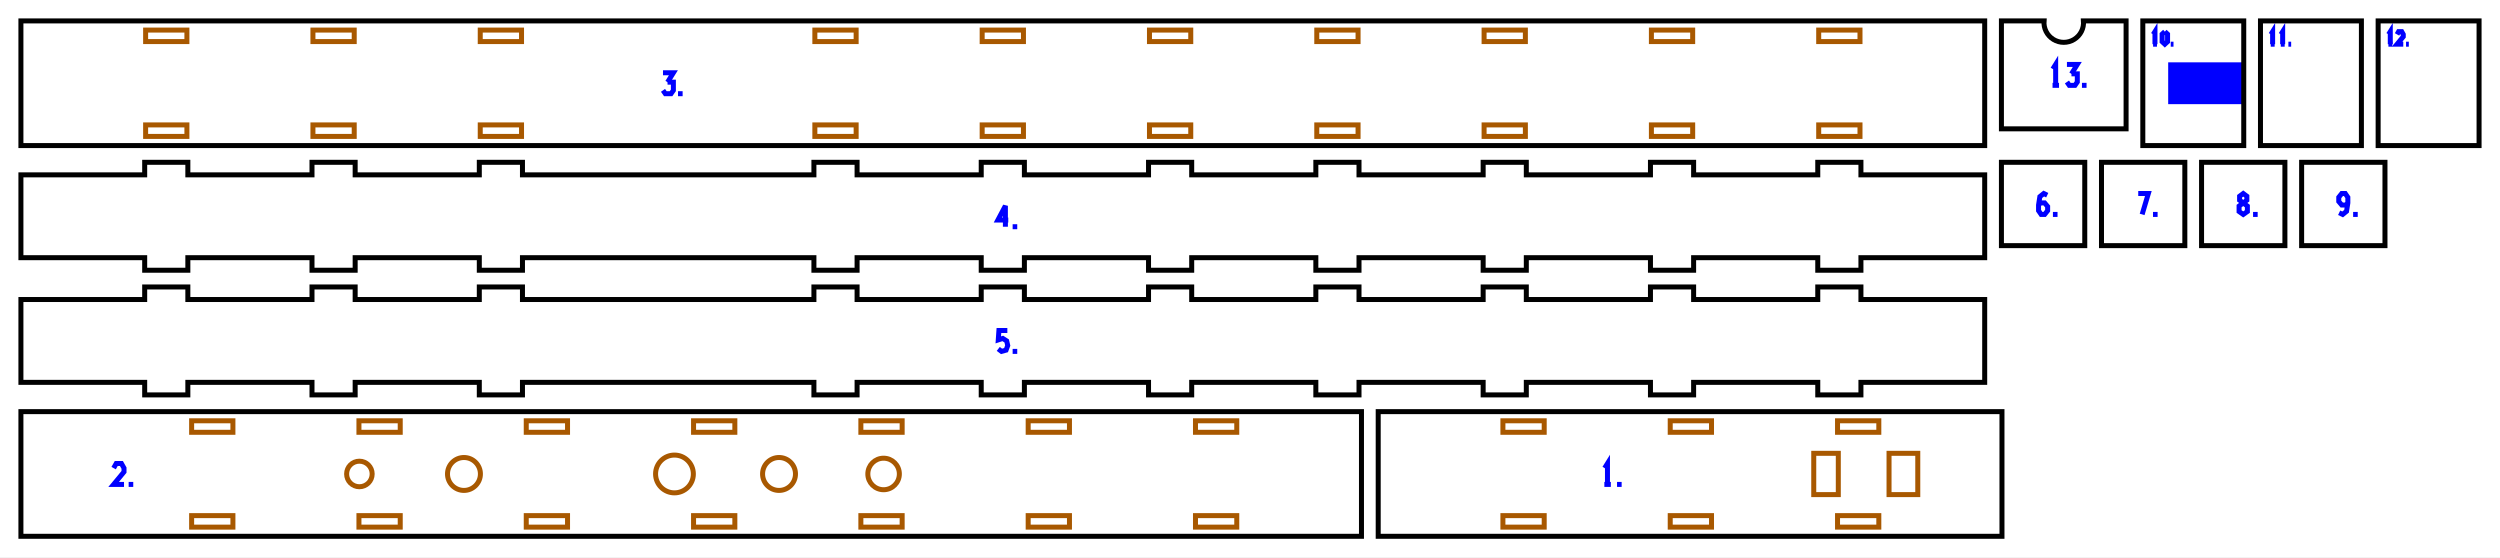
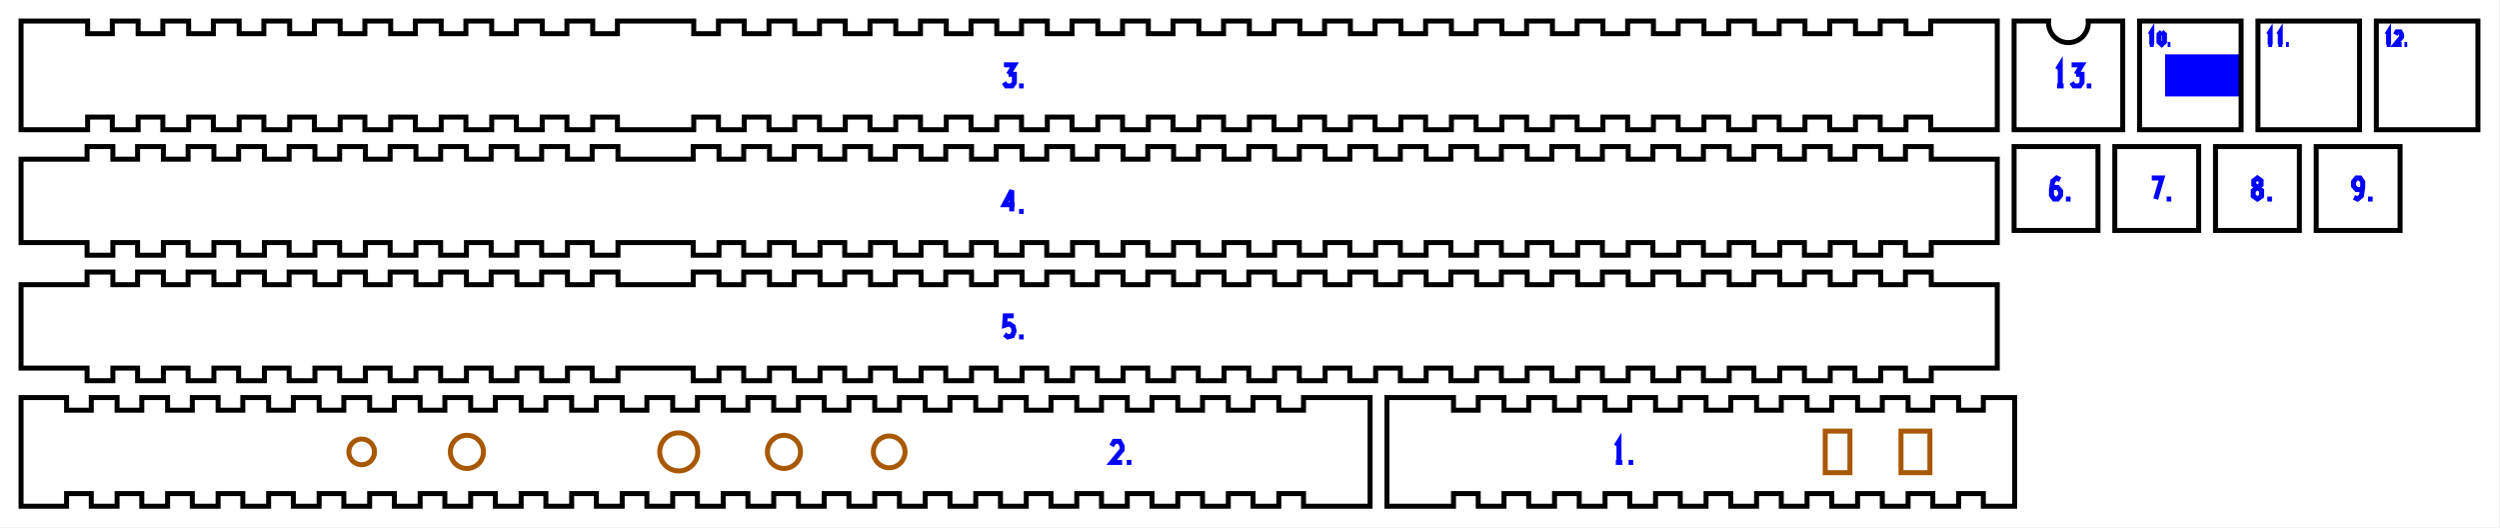
- <svg xmlns="http://www.w3.org/2000/svg" width="597.70mm" height="133.22mm" viewBox="0 0 597.70 133.22">
-   <rect x="0.0" y="0.0" width="597.7" height="133.22" fill="#ffffff" />
-   <g fill="none" stroke="#0000ff" stroke-width="1.195">
-     <path d="M 158.511,17.402 L 160.991,17.402 L 159.596,19.652" />
-     <path d="M 159.596,19.652 L 160.991,19.652 L 160.991,21.602 L 160.433,22.402 L 159.069,22.402 L 158.511,21.602" />
-     <path d="M 162.101,22.402 L 163.201,22.402" />
-     <path d="M 490.783,16.502 L 491.465,15.402 L 491.465,20.402" />
-     <path d="M 490.721,20.402 L 492.271,20.402" />
-     <path d="M 494.163,15.402 L 496.643,15.402 L 495.248,17.652" />
-     <path d="M 495.248,17.652 L 496.643,17.652 L 496.643,19.602 L 496.085,20.402 L 494.721,20.402 L 494.163,19.602" />
-     <path d="M 497.753,20.402 L 498.853,20.402" />
-     <path d="M 514.798,8.225 L 515.208,7.565 L 515.208,10.565" />
-     <path d="M 514.761,10.565 L 515.691,10.565" />
-     <path d="M 517.570,7.565 L 518.221,8.165 L 518.221,9.965 L 517.570,10.565 L 516.919,9.965 L 516.919,8.165 L 517.570,7.565" />
-     <path d="M 518.980,10.565 L 519.640,10.565" />
-     <path d="M 542.928,8.225 L 543.338,7.565 L 543.338,10.565" />
-     <path d="M 542.891,10.565 L 543.821,10.565" />
-     <path d="M 545.328,8.225 L 545.738,7.565 L 545.738,10.565" />
-     <path d="M 545.291,10.565 L 546.221,10.565" />
-     <path d="M 547.110,10.565 L 547.770,10.565" />
-     <path d="M 571.058,8.225 L 571.468,7.565 L 571.468,10.565" />
-     <path d="M 571.021,10.565 L 571.951,10.565" />
-     <path d="M 573.086,8.225 L 573.458,7.565 L 574.202,7.565 L 574.574,8.225 L 574.574,8.765 L 573.086,10.565 L 574.574,10.565" />
-     <path d="M 575.240,10.565 L 575.900,10.565" />
-     <path d="M 240.371,54.206 L 240.371,49.206 L 238.573,52.606 L 241.053,52.606" />
-     <path d="M 242.101,54.206 L 243.201,54.206" />
-     <path d="M 489.455,46.666 L 488.618,46.266 L 487.688,47.016 L 487.378,49.016 L 487.378,50.366 L 487.998,51.266 L 488.835,51.266 L 489.548,50.366 L 489.548,49.366 L 488.835,48.516 L 487.843,48.516 L 487.378,49.016" />
-     <path d="M 490.813,51.266 L 491.913,51.266" />
-     <path d="M 511.210,46.266 L 513.628,46.266 L 512.140,51.266" />
-     <path d="M 514.738,51.266 L 515.838,51.266" />
-     <path d="M 536.312,48.516 L 535.444,47.866 L 535.444,46.916 L 536.312,46.266 L 537.180,46.916 L 537.180,47.866 L 536.312,48.516 L 535.320,49.266 L 535.320,50.566 L 536.312,51.266 L 537.304,50.566 L 537.304,49.266 L 536.312,48.516" />
-     <path d="M 538.662,51.266 L 539.762,51.266" />
-     <path d="M 559.244,50.866 L 560.081,51.266 L 561.011,50.516 L 561.321,48.516 L 561.321,47.166 L 560.701,46.266 L 559.864,46.266 L 559.151,47.166 L 559.151,48.166 L 559.864,49.016 L 560.856,49.016 L 561.321,48.516" />
-     <path d="M 562.586,51.266 L 563.686,51.266" />
-     <path d="M 240.836,79.011 L 238.821,79.011 L 238.666,81.261 L 239.751,80.911 L 240.681,81.511 L 240.929,82.611 L 240.526,83.711 L 239.441,84.011 L 238.666,83.411" />
-     <path d="M 242.101,84.011 L 243.201,84.011" />
-     <path d="M 27.168,111.915 L 27.788,110.815 L 29.028,110.815 L 29.648,111.915 L 29.648,112.815 L 27.168,115.815 L 29.648,115.815" />
-     <path d="M 30.758,115.815 L 31.858,115.815" />
-     <path d="M 383.632,111.915 L 384.314,110.815 L 384.314,115.815" />
-     <path d="M 383.570,115.815 L 385.120,115.815" />
-     <path d="M 386.602,115.815 L 387.702,115.815" />
+ <svg xmlns="http://www.w3.org/2000/svg" width="593.70mm" height="125.22mm" viewBox="0 0 593.70 125.22">
+   <rect x="0.0" y="0.0" width="593.7" height="125.22" fill="#ffffff" />
+   <g fill="none" stroke="#0000ff" stroke-width="1.187">
+     <path d="M 238.511,15.402 L 240.991,15.402 L 239.596,17.652" />
+     <path d="M 239.596,17.652 L 240.991,17.652 L 240.991,19.602 L 240.433,20.402 L 239.069,20.402 L 238.511,19.602" />
+     <path d="M 242.101,20.402 L 243.201,20.402" />
+     <path d="M 488.783,16.502 L 489.465,15.402 L 489.465,20.402" />
+     <path d="M 488.721,20.402 L 490.271,20.402" />
+     <path d="M 492.163,15.402 L 494.643,15.402 L 493.248,17.652" />
+     <path d="M 493.248,17.652 L 494.643,17.652 L 494.643,19.602 L 494.085,20.402 L 492.721,20.402 L 492.163,19.602" />
+     <path d="M 495.753,20.402 L 496.853,20.402" />
+     <path d="M 510.798,8.225 L 511.208,7.565 L 511.208,10.565" />
+     <path d="M 510.761,10.565 L 511.691,10.565" />
+     <path d="M 513.570,7.565 L 514.221,8.165 L 514.221,9.965 L 513.570,10.565 L 512.919,9.965 L 512.919,8.165 L 513.570,7.565" />
+     <path d="M 514.980,10.565 L 515.640,10.565" />
+     <path d="M 538.928,8.225 L 539.338,7.565 L 539.338,10.565" />
+     <path d="M 538.891,10.565 L 539.821,10.565" />
+     <path d="M 541.328,8.225 L 541.738,7.565 L 541.738,10.565" />
+     <path d="M 541.291,10.565 L 542.221,10.565" />
+     <path d="M 543.110,10.565 L 543.770,10.565" />
+     <path d="M 567.058,8.225 L 567.468,7.565 L 567.468,10.565" />
+     <path d="M 567.021,10.565 L 567.951,10.565" />
+     <path d="M 569.086,8.225 L 569.458,7.565 L 570.202,7.565 L 570.574,8.225 L 570.574,8.765 L 569.086,10.565 L 570.574,10.565" />
+     <path d="M 571.240,10.565 L 571.900,10.565" />
+     <path d="M 240.371,50.206 L 240.371,45.206 L 238.573,48.606 L 241.053,48.606" />
+     <path d="M 242.101,50.206 L 243.201,50.206" />
+     <path d="M 489.455,42.666 L 488.618,42.266 L 487.688,43.016 L 487.378,45.016 L 487.378,46.366 L 487.998,47.266 L 488.835,47.266 L 489.548,46.366 L 489.548,45.366 L 488.835,44.516 L 487.843,44.516 L 487.378,45.016" />
+     <path d="M 490.813,47.266 L 491.913,47.266" />
+     <path d="M 511.210,42.266 L 513.628,42.266 L 512.140,47.266" />
+     <path d="M 514.738,47.266 L 515.838,47.266" />
+     <path d="M 536.312,44.516 L 535.444,43.866 L 535.444,42.916 L 536.312,42.266 L 537.180,42.916 L 537.180,43.866 L 536.312,44.516 L 535.320,45.266 L 535.320,46.566 L 536.312,47.266 L 537.304,46.566 L 537.304,45.266 L 536.312,44.516" />
+     <path d="M 538.662,47.266 L 539.762,47.266" />
+     <path d="M 559.244,46.866 L 560.081,47.266 L 561.011,46.516 L 561.321,44.516 L 561.321,43.166 L 560.701,42.266 L 559.864,42.266 L 559.151,43.166 L 559.151,44.166 L 559.864,45.016 L 560.856,45.016 L 561.321,44.516" />
+     <path d="M 562.586,47.266 L 563.686,47.266" />
+     <path d="M 240.836,75.011 L 238.821,75.011 L 238.666,77.261 L 239.751,76.911 L 240.681,77.511 L 240.929,78.611 L 240.526,79.711 L 239.441,80.011 L 238.666,79.411" />
+     <path d="M 242.101,80.011 L 243.201,80.011" />
+     <path d="M 264.103,105.915 L 264.723,104.815 L 265.963,104.815 L 266.583,105.915 L 266.583,106.815 L 264.103,109.815 L 266.583,109.815" />
+     <path d="M 267.693,109.815 L 268.793,109.815" />
+     <path d="M 383.946,105.915 L 384.628,104.815 L 384.628,109.815" />
+     <path d="M 383.884,109.815 L 385.434,109.815" />
+     <path d="M 386.916,109.815 L 388.016,109.815" />
  </g>
  <g fill="#0000ff" stroke="none">
-     <path d="M 518.370,14.902 L 536.370,14.902 L 536.370,24.902 L 518.370,24.902 Z" />
+     <path d="M 514.370,12.902 L 532.370,12.902 L 532.370,22.902 L 514.370,22.902 Z" />
  </g>
-   <g fill="none" stroke="#a85800" stroke-width="1.195">
-     <path d="M 34.816,7.190 L 44.686,7.190 L 44.686,9.940 L 34.816,9.940 Z" />
-     <path d="M 34.816,29.864 L 44.686,29.864 L 44.686,32.614 L 34.816,32.614 Z" />
-     <path d="M 74.816,7.190 L 84.686,7.190 L 84.686,9.940 L 74.816,9.940 Z" />
-     <path d="M 74.816,29.864 L 84.686,29.864 L 84.686,32.614 L 74.816,32.614 Z" />
-     <path d="M 114.816,7.190 L 124.686,7.190 L 124.686,9.940 L 114.816,9.940 Z" />
-     <path d="M 114.816,29.864 L 124.686,29.864 L 124.686,32.614 L 114.816,32.614 Z" />
-     <path d="M 194.816,7.190 L 204.686,7.190 L 204.686,9.940 L 194.816,9.940 Z" />
-     <path d="M 194.816,29.864 L 204.686,29.864 L 204.686,32.614 L 194.816,32.614 Z" />
-     <path d="M 234.816,7.190 L 244.686,7.190 L 244.686,9.940 L 234.816,9.940 Z" />
-     <path d="M 234.816,29.864 L 244.686,29.864 L 244.686,32.614 L 234.816,32.614 Z" />
-     <path d="M 274.816,7.190 L 284.686,7.190 L 284.686,9.940 L 274.816,9.940 Z" />
-     <path d="M 274.816,29.864 L 284.686,29.864 L 284.686,32.614 L 274.816,32.614 Z" />
-     <path d="M 314.816,7.190 L 324.686,7.190 L 324.686,9.940 L 314.816,9.940 Z" />
-     <path d="M 314.816,29.864 L 324.686,29.864 L 324.686,32.614 L 314.816,32.614 Z" />
-     <path d="M 354.816,7.190 L 364.686,7.190 L 364.686,9.940 L 354.816,9.940 Z" />
-     <path d="M 354.816,29.864 L 364.686,29.864 L 364.686,32.614 L 354.816,32.614 Z" />
-     <path d="M 394.816,7.190 L 404.686,7.190 L 404.686,9.940 L 394.816,9.940 Z" />
-     <path d="M 394.816,29.864 L 404.686,29.864 L 404.686,32.614 L 394.816,32.614 Z" />
-     <path d="M 434.816,7.190 L 444.686,7.190 L 444.686,9.940 L 434.816,9.940 Z" />
-     <path d="M 434.816,29.864 L 444.686,29.864 L 444.686,32.614 L 434.816,32.614 Z" />
-     <circle cx="211.250" cy="113.315" r="3.769" />
-     <circle cx="186.250" cy="113.315" r="3.935" />
-     <circle cx="161.250" cy="113.315" r="4.517" />
-     <circle cx="110.923" cy="113.315" r="3.935" />
-     <circle cx="85.923" cy="113.315" r="3.054" />
-     <path d="M 45.816,100.603 L 55.686,100.603 L 55.686,103.353 L 45.816,103.353 Z" />
-     <path d="M 45.816,123.277 L 55.686,123.277 L 55.686,126.027 L 45.816,126.027 Z" />
-     <path d="M 85.816,100.603 L 95.686,100.603 L 95.686,103.353 L 85.816,103.353 Z" />
-     <path d="M 85.816,123.277 L 95.686,123.277 L 95.686,126.027 L 85.816,126.027 Z" />
-     <path d="M 125.816,100.603 L 135.686,100.603 L 135.686,103.353 L 125.816,103.353 Z" />
-     <path d="M 125.816,123.277 L 135.686,123.277 L 135.686,126.027 L 125.816,126.027 Z" />
-     <path d="M 165.816,100.603 L 175.686,100.603 L 175.686,103.353 L 165.816,103.353 Z" />
-     <path d="M 165.816,123.277 L 175.686,123.277 L 175.686,126.027 L 165.816,126.027 Z" />
-     <path d="M 205.816,100.603 L 215.686,100.603 L 215.686,103.353 L 205.816,103.353 Z" />
-     <path d="M 205.816,123.277 L 215.686,123.277 L 215.686,126.027 L 205.816,126.027 Z" />
-     <path d="M 245.816,100.603 L 255.686,100.603 L 255.686,103.353 L 245.816,103.353 Z" />
-     <path d="M 245.816,123.277 L 255.686,123.277 L 255.686,126.027 L 245.816,126.027 Z" />
-     <path d="M 285.816,100.603 L 295.686,100.603 L 295.686,103.353 L 285.816,103.353 Z" />
-     <path d="M 285.816,123.277 L 295.686,123.277 L 295.686,126.027 L 285.816,126.027 Z" />
-     <path d="M 433.631,108.380 L 439.501,108.380 L 439.501,118.250 L 433.631,118.250 Z" />
-     <path d="M 451.631,108.380 L 458.501,108.380 L 458.501,118.250 L 451.631,118.250 Z" />
-     <path d="M 359.317,100.603 L 369.187,100.603 L 369.187,103.353 L 359.317,103.353 Z" />
-     <path d="M 359.317,123.277 L 369.187,123.277 L 369.187,126.027 L 359.317,126.027 Z" />
-     <path d="M 399.317,100.603 L 409.187,100.603 L 409.187,103.353 L 399.317,103.353 Z" />
-     <path d="M 399.317,123.277 L 409.187,123.277 L 409.187,126.027 L 399.317,126.027 Z" />
-     <path d="M 439.317,100.603 L 449.187,100.603 L 449.187,103.353 L 439.317,103.353 Z" />
-     <path d="M 439.317,123.277 L 449.187,123.277 L 449.187,126.027 L 439.317,126.027 Z" />
+   <g fill="none" stroke="#a85800" stroke-width="1.187">
+     <circle cx="211.250" cy="107.315" r="3.769" />
+     <circle cx="186.250" cy="107.315" r="3.935" />
+     <circle cx="161.250" cy="107.315" r="4.517" />
+     <circle cx="110.923" cy="107.315" r="3.935" />
+     <circle cx="85.923" cy="107.315" r="3.054" />
+     <path d="M 433.631,102.380 L 439.501,102.380 L 439.501,112.250 L 433.631,112.250 Z" />
+     <path d="M 451.631,102.380 L 458.501,102.380 L 458.501,112.250 L 451.631,112.250 Z" />
  </g>
-   <g fill="none" stroke="#000000" stroke-width="1.195">
-     <path d="M 5.000,5.000 L 474.501,5.000 L 474.501,34.804 L 5.000,34.804 Z" />
-     <path d="M 478.501,5.000 L 488.690,5.000 A 4.730 4.730 0 1 0 498.117,5.000 L 508.305,5.000 L 508.305,30.804 L 478.501,30.804 Z" />
-     <path d="M 512.305,5.000 L 536.435,5.000 L 536.435,34.804 L 512.305,34.804 Z" />
-     <path d="M 540.435,5.000 L 564.565,5.000 L 564.565,34.804 L 540.435,34.804 Z" />
-     <path d="M 568.565,5.000 L 592.695,5.000 L 592.695,34.804 L 568.565,34.804 Z" />
-     <path d="M 5.000,41.804 L 34.591,41.804 L 34.591,38.804 L 44.911,38.804 L 44.911,41.804 L 74.591,41.804 L 74.591,38.804 L 84.911,38.804 L 84.911,41.804 L 114.591,41.804 L 114.591,38.804 L 124.911,38.804 L 124.911,41.804 L 194.591,41.804 L 194.591,38.804 L 204.911,38.804 L 204.911,41.804 L 234.591,41.804 L 234.591,38.804 L 244.911,38.804 L 244.911,41.804 L 274.591,41.804 L 274.591,38.804 L 284.911,38.804 L 284.911,41.804 L 314.591,41.804 L 314.591,38.804 L 324.911,38.804 L 324.911,41.804 L 354.591,41.804 L 354.591,38.804 L 364.911,38.804 L 364.911,41.804 L 394.591,41.804 L 394.591,38.804 L 404.911,38.804 L 404.911,41.804 L 434.591,41.804 L 434.591,38.804 L 444.911,38.804 L 444.911,41.804 L 474.501,41.804 L 474.501,61.608 L 444.911,61.608 L 444.911,64.608 L 434.591,64.608 L 434.591,61.608 L 404.911,61.608 L 404.911,64.608 L 394.591,64.608 L 394.591,61.608 L 364.911,61.608 L 364.911,64.608 L 354.591,64.608 L 354.591,61.608 L 324.911,61.608 L 324.911,64.608 L 314.591,64.608 L 314.591,61.608 L 284.911,61.608 L 284.911,64.608 L 274.591,64.608 L 274.591,61.608 L 244.911,61.608 L 244.911,64.608 L 234.591,64.608 L 234.591,61.608 L 204.911,61.608 L 204.911,64.608 L 194.591,64.608 L 194.591,61.608 L 124.911,61.608 L 124.911,64.608 L 114.591,64.608 L 114.591,61.608 L 84.911,61.608 L 84.911,64.608 L 74.591,64.608 L 74.591,61.608 L 44.911,61.608 L 44.911,64.608 L 34.591,64.608 L 34.591,61.608 L 5.000,61.608 Z" />
-     <path d="M 478.501,38.804 L 498.425,38.804 L 498.425,58.728 L 478.501,58.728 Z" />
-     <path d="M 502.425,38.804 L 522.350,38.804 L 522.350,58.728 L 502.425,58.728 Z" />
-     <path d="M 526.350,38.804 L 546.274,38.804 L 546.274,58.728 L 526.350,58.728 Z" />
-     <path d="M 550.274,38.804 L 570.198,38.804 L 570.198,58.728 L 550.274,58.728 Z" />
-     <path d="M 5.000,71.608 L 34.591,71.608 L 34.591,68.608 L 44.911,68.608 L 44.911,71.608 L 74.591,71.608 L 74.591,68.608 L 84.911,68.608 L 84.911,71.608 L 114.591,71.608 L 114.591,68.608 L 124.911,68.608 L 124.911,71.608 L 194.591,71.608 L 194.591,68.608 L 204.911,68.608 L 204.911,71.608 L 234.591,71.608 L 234.591,68.608 L 244.911,68.608 L 244.911,71.608 L 274.591,71.608 L 274.591,68.608 L 284.911,68.608 L 284.911,71.608 L 314.591,71.608 L 314.591,68.608 L 324.911,68.608 L 324.911,71.608 L 354.591,71.608 L 354.591,68.608 L 364.911,68.608 L 364.911,71.608 L 394.591,71.608 L 394.591,68.608 L 404.911,68.608 L 404.911,71.608 L 434.591,71.608 L 434.591,68.608 L 444.911,68.608 L 444.911,71.608 L 474.501,71.608 L 474.501,91.413 L 444.911,91.413 L 444.911,94.413 L 434.591,94.413 L 434.591,91.413 L 404.911,91.413 L 404.911,94.413 L 394.591,94.413 L 394.591,91.413 L 364.911,91.413 L 364.911,94.413 L 354.591,94.413 L 354.591,91.413 L 324.911,91.413 L 324.911,94.413 L 314.591,94.413 L 314.591,91.413 L 284.911,91.413 L 284.911,94.413 L 274.591,94.413 L 274.591,91.413 L 244.911,91.413 L 244.911,94.413 L 234.591,94.413 L 234.591,91.413 L 204.911,91.413 L 204.911,94.413 L 194.591,94.413 L 194.591,91.413 L 124.911,91.413 L 124.911,94.413 L 114.591,94.413 L 114.591,91.413 L 84.911,91.413 L 84.911,94.413 L 74.591,94.413 L 74.591,91.413 L 44.911,91.413 L 44.911,94.413 L 34.591,94.413 L 34.591,91.413 L 5.000,91.413 Z" />
-     <path d="M 5.000,98.413 L 325.501,98.413 L 325.501,128.217 L 5.000,128.217 Z" />
-     <path d="M 329.501,98.413 L 478.631,98.413 L 478.631,128.217 L 329.501,128.217 Z" />
+   <g fill="none" stroke="#000000" stroke-width="1.187">
+     <path d="M 5.000,5.000 L 20.816,5.000 L 20.816,8.000 L 26.686,8.000 L 26.686,5.000 L 32.816,5.000 L 32.816,8.000 L 38.686,8.000 L 38.686,5.000 L 44.816,5.000 L 44.816,8.000 L 50.686,8.000 L 50.686,5.000 L 56.816,5.000 L 56.816,8.000 L 62.686,8.000 L 62.686,5.000 L 68.816,5.000 L 68.816,8.000 L 74.686,8.000 L 74.686,5.000 L 80.816,5.000 L 80.816,8.000 L 86.686,8.000 L 86.686,5.000 L 92.816,5.000 L 92.816,8.000 L 98.686,8.000 L 98.686,5.000 L 104.816,5.000 L 104.816,8.000 L 110.686,8.000 L 110.686,5.000 L 116.816,5.000 L 116.816,8.000 L 122.686,8.000 L 122.686,5.000 L 128.816,5.000 L 128.816,8.000 L 134.686,8.000 L 134.686,5.000 L 140.816,5.000 L 140.816,8.000 L 146.686,8.000 L 146.686,5.000 L 164.816,5.000 L 164.816,8.000 L 170.686,8.000 L 170.686,5.000 L 176.816,5.000 L 176.816,8.000 L 182.686,8.000 L 182.686,5.000 L 188.816,5.000 L 188.816,8.000 L 194.686,8.000 L 194.686,5.000 L 200.816,5.000 L 200.816,8.000 L 206.686,8.000 L 206.686,5.000 L 212.816,5.000 L 212.816,8.000 L 218.686,8.000 L 218.686,5.000 L 224.816,5.000 L 224.816,8.000 L 230.686,8.000 L 230.686,5.000 L 236.816,5.000 L 236.816,8.000 L 242.686,8.000 L 242.686,5.000 L 248.816,5.000 L 248.816,8.000 L 254.686,8.000 L 254.686,5.000 L 260.816,5.000 L 260.816,8.000 L 266.686,8.000 L 266.686,5.000 L 272.816,5.000 L 272.816,8.000 L 278.686,8.000 L 278.686,5.000 L 284.816,5.000 L 284.816,8.000 L 290.686,8.000 L 290.686,5.000 L 296.816,5.000 L 296.816,8.000 L 302.686,8.000 L 302.686,5.000 L 308.816,5.000 L 308.816,8.000 L 314.686,8.000 L 314.686,5.000 L 320.816,5.000 L 320.816,8.000 L 326.686,8.000 L 326.686,5.000 L 332.816,5.000 L 332.816,8.000 L 338.686,8.000 L 338.686,5.000 L 344.816,5.000 L 344.816,8.000 L 350.686,8.000 L 350.686,5.000 L 356.816,5.000 L 356.816,8.000 L 362.686,8.000 L 362.686,5.000 L 368.816,5.000 L 368.816,8.000 L 374.686,8.000 L 374.686,5.000 L 380.816,5.000 L 380.816,8.000 L 386.686,8.000 L 386.686,5.000 L 392.816,5.000 L 392.816,8.000 L 398.686,8.000 L 398.686,5.000 L 404.816,5.000 L 404.816,8.000 L 410.686,8.000 L 410.686,5.000 L 416.816,5.000 L 416.816,8.000 L 422.686,8.000 L 422.686,5.000 L 428.816,5.000 L 428.816,8.000 L 434.686,8.000 L 434.686,5.000 L 440.816,5.000 L 440.816,8.000 L 446.686,8.000 L 446.686,5.000 L 452.816,5.000 L 452.816,8.000 L 458.686,8.000 L 458.686,5.000 L 474.501,5.000 L 474.501,30.804 L 458.686,30.804 L 458.686,27.804 L 452.816,27.804 L 452.816,30.804 L 446.686,30.804 L 446.686,27.804 L 440.816,27.804 L 440.816,30.804 L 434.686,30.804 L 434.686,27.804 L 428.816,27.804 L 428.816,30.804 L 422.686,30.804 L 422.686,27.804 L 416.816,27.804 L 416.816,30.804 L 410.686,30.804 L 410.686,27.804 L 404.816,27.804 L 404.816,30.804 L 398.686,30.804 L 398.686,27.804 L 392.816,27.804 L 392.816,30.804 L 386.686,30.804 L 386.686,27.804 L 380.816,27.804 L 380.816,30.804 L 374.686,30.804 L 374.686,27.804 L 368.816,27.804 L 368.816,30.804 L 362.686,30.804 L 362.686,27.804 L 356.816,27.804 L 356.816,30.804 L 350.686,30.804 L 350.686,27.804 L 344.816,27.804 L 344.816,30.804 L 338.686,30.804 L 338.686,27.804 L 332.816,27.804 L 332.816,30.804 L 326.686,30.804 L 326.686,27.804 L 320.816,27.804 L 320.816,30.804 L 314.686,30.804 L 314.686,27.804 L 308.816,27.804 L 308.816,30.804 L 302.686,30.804 L 302.686,27.804 L 296.816,27.804 L 296.816,30.804 L 290.686,30.804 L 290.686,27.804 L 284.816,27.804 L 284.816,30.804 L 278.686,30.804 L 278.686,27.804 L 272.816,27.804 L 272.816,30.804 L 266.686,30.804 L 266.686,27.804 L 260.816,27.804 L 260.816,30.804 L 254.686,30.804 L 254.686,27.804 L 248.816,27.804 L 248.816,30.804 L 242.686,30.804 L 242.686,27.804 L 236.816,27.804 L 236.816,30.804 L 230.686,30.804 L 230.686,27.804 L 224.816,27.804 L 224.816,30.804 L 218.686,30.804 L 218.686,27.804 L 212.816,27.804 L 212.816,30.804 L 206.686,30.804 L 206.686,27.804 L 200.816,27.804 L 200.816,30.804 L 194.686,30.804 L 194.686,27.804 L 188.816,27.804 L 188.816,30.804 L 182.686,30.804 L 182.686,27.804 L 176.816,27.804 L 176.816,30.804 L 170.686,30.804 L 170.686,27.804 L 164.816,27.804 L 164.816,30.804 L 146.686,30.804 L 146.686,27.804 L 140.816,27.804 L 140.816,30.804 L 134.686,30.804 L 134.686,27.804 L 128.816,27.804 L 128.816,30.804 L 122.686,30.804 L 122.686,27.804 L 116.816,27.804 L 116.816,30.804 L 110.686,30.804 L 110.686,27.804 L 104.816,27.804 L 104.816,30.804 L 98.686,30.804 L 98.686,27.804 L 92.816,27.804 L 92.816,30.804 L 86.686,30.804 L 86.686,27.804 L 80.816,27.804 L 80.816,30.804 L 74.686,30.804 L 74.686,27.804 L 68.816,27.804 L 68.816,30.804 L 62.686,30.804 L 62.686,27.804 L 56.816,27.804 L 56.816,30.804 L 50.686,30.804 L 50.686,27.804 L 44.816,27.804 L 44.816,30.804 L 38.686,30.804 L 38.686,27.804 L 32.816,27.804 L 32.816,30.804 L 26.686,30.804 L 26.686,27.804 L 20.816,27.804 L 20.816,30.804 L 5.000,30.804 Z" />
+     <path d="M 478.501,5.000 L 486.690,5.000 A 4.730 4.730 0 1 0 496.117,5.000 L 504.305,5.000 L 504.305,30.804 L 478.501,30.804 Z" />
+     <path d="M 508.305,5.000 L 532.435,5.000 L 532.435,30.804 L 508.305,30.804 Z" />
+     <path d="M 536.435,5.000 L 560.565,5.000 L 560.565,30.804 L 536.435,30.804 Z" />
+     <path d="M 564.565,5.000 L 588.695,5.000 L 588.695,30.804 L 564.565,30.804 Z" />
+     <path d="M 5.000,37.804 L 20.686,37.804 L 20.686,34.804 L 26.816,34.804 L 26.816,37.804 L 32.686,37.804 L 32.686,34.804 L 38.816,34.804 L 38.816,37.804 L 44.686,37.804 L 44.686,34.804 L 50.816,34.804 L 50.816,37.804 L 56.686,37.804 L 56.686,34.804 L 62.816,34.804 L 62.816,37.804 L 68.686,37.804 L 68.686,34.804 L 74.816,34.804 L 74.816,37.804 L 80.686,37.804 L 80.686,34.804 L 86.816,34.804 L 86.816,37.804 L 92.686,37.804 L 92.686,34.804 L 98.816,34.804 L 98.816,37.804 L 104.686,37.804 L 104.686,34.804 L 110.816,34.804 L 110.816,37.804 L 116.686,37.804 L 116.686,34.804 L 122.816,34.804 L 122.816,37.804 L 128.686,37.804 L 128.686,34.804 L 134.816,34.804 L 134.816,37.804 L 140.686,37.804 L 140.686,34.804 L 146.816,34.804 L 146.816,37.804 L 164.686,37.804 L 164.686,34.804 L 170.816,34.804 L 170.816,37.804 L 176.686,37.804 L 176.686,34.804 L 182.816,34.804 L 182.816,37.804 L 188.686,37.804 L 188.686,34.804 L 194.816,34.804 L 194.816,37.804 L 200.686,37.804 L 200.686,34.804 L 206.816,34.804 L 206.816,37.804 L 212.686,37.804 L 212.686,34.804 L 218.816,34.804 L 218.816,37.804 L 224.686,37.804 L 224.686,34.804 L 230.816,34.804 L 230.816,37.804 L 236.686,37.804 L 236.686,34.804 L 242.816,34.804 L 242.816,37.804 L 248.686,37.804 L 248.686,34.804 L 254.816,34.804 L 254.816,37.804 L 260.686,37.804 L 260.686,34.804 L 266.816,34.804 L 266.816,37.804 L 272.686,37.804 L 272.686,34.804 L 278.816,34.804 L 278.816,37.804 L 284.686,37.804 L 284.686,34.804 L 290.816,34.804 L 290.816,37.804 L 296.686,37.804 L 296.686,34.804 L 302.816,34.804 L 302.816,37.804 L 308.686,37.804 L 308.686,34.804 L 314.816,34.804 L 314.816,37.804 L 320.686,37.804 L 320.686,34.804 L 326.816,34.804 L 326.816,37.804 L 332.686,37.804 L 332.686,34.804 L 338.816,34.804 L 338.816,37.804 L 344.686,37.804 L 344.686,34.804 L 350.816,34.804 L 350.816,37.804 L 356.686,37.804 L 356.686,34.804 L 362.816,34.804 L 362.816,37.804 L 368.686,37.804 L 368.686,34.804 L 374.816,34.804 L 374.816,37.804 L 380.686,37.804 L 380.686,34.804 L 386.816,34.804 L 386.816,37.804 L 392.686,37.804 L 392.686,34.804 L 398.816,34.804 L 398.816,37.804 L 404.686,37.804 L 404.686,34.804 L 410.816,34.804 L 410.816,37.804 L 416.686,37.804 L 416.686,34.804 L 422.816,34.804 L 422.816,37.804 L 428.686,37.804 L 428.686,34.804 L 434.816,34.804 L 434.816,37.804 L 440.686,37.804 L 440.686,34.804 L 446.816,34.804 L 446.816,37.804 L 452.686,37.804 L 452.686,34.804 L 458.816,34.804 L 458.816,37.804 L 474.501,37.804 L 474.501,57.608 L 458.816,57.608 L 458.816,60.608 L 452.686,60.608 L 452.686,57.608 L 446.816,57.608 L 446.816,60.608 L 440.686,60.608 L 440.686,57.608 L 434.816,57.608 L 434.816,60.608 L 428.686,60.608 L 428.686,57.608 L 422.816,57.608 L 422.816,60.608 L 416.686,60.608 L 416.686,57.608 L 410.816,57.608 L 410.816,60.608 L 404.686,60.608 L 404.686,57.608 L 398.816,57.608 L 398.816,60.608 L 392.686,60.608 L 392.686,57.608 L 386.816,57.608 L 386.816,60.608 L 380.686,60.608 L 380.686,57.608 L 374.816,57.608 L 374.816,60.608 L 368.686,60.608 L 368.686,57.608 L 362.816,57.608 L 362.816,60.608 L 356.686,60.608 L 356.686,57.608 L 350.816,57.608 L 350.816,60.608 L 344.686,60.608 L 344.686,57.608 L 338.816,57.608 L 338.816,60.608 L 332.686,60.608 L 332.686,57.608 L 326.816,57.608 L 326.816,60.608 L 320.686,60.608 L 320.686,57.608 L 314.816,57.608 L 314.816,60.608 L 308.686,60.608 L 308.686,57.608 L 302.816,57.608 L 302.816,60.608 L 296.686,60.608 L 296.686,57.608 L 290.816,57.608 L 290.816,60.608 L 284.686,60.608 L 284.686,57.608 L 278.816,57.608 L 278.816,60.608 L 272.686,60.608 L 272.686,57.608 L 266.816,57.608 L 266.816,60.608 L 260.686,60.608 L 260.686,57.608 L 254.816,57.608 L 254.816,60.608 L 248.686,60.608 L 248.686,57.608 L 242.816,57.608 L 242.816,60.608 L 236.686,60.608 L 236.686,57.608 L 230.816,57.608 L 230.816,60.608 L 224.686,60.608 L 224.686,57.608 L 218.816,57.608 L 218.816,60.608 L 212.686,60.608 L 212.686,57.608 L 206.816,57.608 L 206.816,60.608 L 200.686,60.608 L 200.686,57.608 L 194.816,57.608 L 194.816,60.608 L 188.686,60.608 L 188.686,57.608 L 182.816,57.608 L 182.816,60.608 L 176.686,60.608 L 176.686,57.608 L 170.816,57.608 L 170.816,60.608 L 164.686,60.608 L 164.686,57.608 L 146.816,57.608 L 146.816,60.608 L 140.686,60.608 L 140.686,57.608 L 134.816,57.608 L 134.816,60.608 L 128.686,60.608 L 128.686,57.608 L 122.816,57.608 L 122.816,60.608 L 116.686,60.608 L 116.686,57.608 L 110.816,57.608 L 110.816,60.608 L 104.686,60.608 L 104.686,57.608 L 98.816,57.608 L 98.816,60.608 L 92.686,60.608 L 92.686,57.608 L 86.816,57.608 L 86.816,60.608 L 80.686,60.608 L 80.686,57.608 L 74.816,57.608 L 74.816,60.608 L 68.686,60.608 L 68.686,57.608 L 62.816,57.608 L 62.816,60.608 L 56.686,60.608 L 56.686,57.608 L 50.816,57.608 L 50.816,60.608 L 44.686,60.608 L 44.686,57.608 L 38.816,57.608 L 38.816,60.608 L 32.686,60.608 L 32.686,57.608 L 26.816,57.608 L 26.816,60.608 L 20.686,60.608 L 20.686,57.608 L 5.000,57.608 Z" />
+     <path d="M 478.501,34.804 L 498.425,34.804 L 498.425,54.728 L 478.501,54.728 Z" />
+     <path d="M 502.425,34.804 L 522.350,34.804 L 522.350,54.728 L 502.425,54.728 Z" />
+     <path d="M 526.350,34.804 L 546.274,34.804 L 546.274,54.728 L 526.350,54.728 Z" />
+     <path d="M 550.274,34.804 L 570.198,34.804 L 570.198,54.728 L 550.274,54.728 Z" />
+     <path d="M 5.000,67.608 L 20.686,67.608 L 20.686,64.608 L 26.816,64.608 L 26.816,67.608 L 32.686,67.608 L 32.686,64.608 L 38.816,64.608 L 38.816,67.608 L 44.686,67.608 L 44.686,64.608 L 50.816,64.608 L 50.816,67.608 L 56.686,67.608 L 56.686,64.608 L 62.816,64.608 L 62.816,67.608 L 68.686,67.608 L 68.686,64.608 L 74.816,64.608 L 74.816,67.608 L 80.686,67.608 L 80.686,64.608 L 86.816,64.608 L 86.816,67.608 L 92.686,67.608 L 92.686,64.608 L 98.816,64.608 L 98.816,67.608 L 104.686,67.608 L 104.686,64.608 L 110.816,64.608 L 110.816,67.608 L 116.686,67.608 L 116.686,64.608 L 122.816,64.608 L 122.816,67.608 L 128.686,67.608 L 128.686,64.608 L 134.816,64.608 L 134.816,67.608 L 140.686,67.608 L 140.686,64.608 L 146.816,64.608 L 146.816,67.608 L 164.686,67.608 L 164.686,64.608 L 170.816,64.608 L 170.816,67.608 L 176.686,67.608 L 176.686,64.608 L 182.816,64.608 L 182.816,67.608 L 188.686,67.608 L 188.686,64.608 L 194.816,64.608 L 194.816,67.608 L 200.686,67.608 L 200.686,64.608 L 206.816,64.608 L 206.816,67.608 L 212.686,67.608 L 212.686,64.608 L 218.816,64.608 L 218.816,67.608 L 224.686,67.608 L 224.686,64.608 L 230.816,64.608 L 230.816,67.608 L 236.686,67.608 L 236.686,64.608 L 242.816,64.608 L 242.816,67.608 L 248.686,67.608 L 248.686,64.608 L 254.816,64.608 L 254.816,67.608 L 260.686,67.608 L 260.686,64.608 L 266.816,64.608 L 266.816,67.608 L 272.686,67.608 L 272.686,64.608 L 278.816,64.608 L 278.816,67.608 L 284.686,67.608 L 284.686,64.608 L 290.816,64.608 L 290.816,67.608 L 296.686,67.608 L 296.686,64.608 L 302.816,64.608 L 302.816,67.608 L 308.686,67.608 L 308.686,64.608 L 314.816,64.608 L 314.816,67.608 L 320.686,67.608 L 320.686,64.608 L 326.816,64.608 L 326.816,67.608 L 332.686,67.608 L 332.686,64.608 L 338.816,64.608 L 338.816,67.608 L 344.686,67.608 L 344.686,64.608 L 350.816,64.608 L 350.816,67.608 L 356.686,67.608 L 356.686,64.608 L 362.816,64.608 L 362.816,67.608 L 368.686,67.608 L 368.686,64.608 L 374.816,64.608 L 374.816,67.608 L 380.686,67.608 L 380.686,64.608 L 386.816,64.608 L 386.816,67.608 L 392.686,67.608 L 392.686,64.608 L 398.816,64.608 L 398.816,67.608 L 404.686,67.608 L 404.686,64.608 L 410.816,64.608 L 410.816,67.608 L 416.686,67.608 L 416.686,64.608 L 422.816,64.608 L 422.816,67.608 L 428.686,67.608 L 428.686,64.608 L 434.816,64.608 L 434.816,67.608 L 440.686,67.608 L 440.686,64.608 L 446.816,64.608 L 446.816,67.608 L 452.686,67.608 L 452.686,64.608 L 458.816,64.608 L 458.816,67.608 L 474.501,67.608 L 474.501,87.413 L 458.816,87.413 L 458.816,90.413 L 452.686,90.413 L 452.686,87.413 L 446.816,87.413 L 446.816,90.413 L 440.686,90.413 L 440.686,87.413 L 434.816,87.413 L 434.816,90.413 L 428.686,90.413 L 428.686,87.413 L 422.816,87.413 L 422.816,90.413 L 416.686,90.413 L 416.686,87.413 L 410.816,87.413 L 410.816,90.413 L 404.686,90.413 L 404.686,87.413 L 398.816,87.413 L 398.816,90.413 L 392.686,90.413 L 392.686,87.413 L 386.816,87.413 L 386.816,90.413 L 380.686,90.413 L 380.686,87.413 L 374.816,87.413 L 374.816,90.413 L 368.686,90.413 L 368.686,87.413 L 362.816,87.413 L 362.816,90.413 L 356.686,90.413 L 356.686,87.413 L 350.816,87.413 L 350.816,90.413 L 344.686,90.413 L 344.686,87.413 L 338.816,87.413 L 338.816,90.413 L 332.686,90.413 L 332.686,87.413 L 326.816,87.413 L 326.816,90.413 L 320.686,90.413 L 320.686,87.413 L 314.816,87.413 L 314.816,90.413 L 308.686,90.413 L 308.686,87.413 L 302.816,87.413 L 302.816,90.413 L 296.686,90.413 L 296.686,87.413 L 290.816,87.413 L 290.816,90.413 L 284.686,90.413 L 284.686,87.413 L 278.816,87.413 L 278.816,90.413 L 272.686,90.413 L 272.686,87.413 L 266.816,87.413 L 266.816,90.413 L 260.686,90.413 L 260.686,87.413 L 254.816,87.413 L 254.816,90.413 L 248.686,90.413 L 248.686,87.413 L 242.816,87.413 L 242.816,90.413 L 236.686,90.413 L 236.686,87.413 L 230.816,87.413 L 230.816,90.413 L 224.686,90.413 L 224.686,87.413 L 218.816,87.413 L 218.816,90.413 L 212.686,90.413 L 212.686,87.413 L 206.816,87.413 L 206.816,90.413 L 200.686,90.413 L 200.686,87.413 L 194.816,87.413 L 194.816,90.413 L 188.686,90.413 L 188.686,87.413 L 182.816,87.413 L 182.816,90.413 L 176.686,90.413 L 176.686,87.413 L 170.816,87.413 L 170.816,90.413 L 164.686,90.413 L 164.686,87.413 L 146.816,87.413 L 146.816,90.413 L 140.686,90.413 L 140.686,87.413 L 134.816,87.413 L 134.816,90.413 L 128.686,90.413 L 128.686,87.413 L 122.816,87.413 L 122.816,90.413 L 116.686,90.413 L 116.686,87.413 L 110.816,87.413 L 110.816,90.413 L 104.686,90.413 L 104.686,87.413 L 98.816,87.413 L 98.816,90.413 L 92.686,90.413 L 92.686,87.413 L 86.816,87.413 L 86.816,90.413 L 80.686,90.413 L 80.686,87.413 L 74.816,87.413 L 74.816,90.413 L 68.686,90.413 L 68.686,87.413 L 62.816,87.413 L 62.816,90.413 L 56.686,90.413 L 56.686,87.413 L 50.816,87.413 L 50.816,90.413 L 44.686,90.413 L 44.686,87.413 L 38.816,87.413 L 38.816,90.413 L 32.686,90.413 L 32.686,87.413 L 26.816,87.413 L 26.816,90.413 L 20.686,90.413 L 20.686,87.413 L 5.000,87.413 Z" />
+     <path d="M 5.000,94.413 L 15.816,94.413 L 15.816,97.413 L 21.686,97.413 L 21.686,94.413 L 27.816,94.413 L 27.816,97.413 L 33.686,97.413 L 33.686,94.413 L 39.816,94.413 L 39.816,97.413 L 45.686,97.413 L 45.686,94.413 L 51.816,94.413 L 51.816,97.413 L 57.686,97.413 L 57.686,94.413 L 63.816,94.413 L 63.816,97.413 L 69.686,97.413 L 69.686,94.413 L 75.816,94.413 L 75.816,97.413 L 81.686,97.413 L 81.686,94.413 L 87.816,94.413 L 87.816,97.413 L 93.686,97.413 L 93.686,94.413 L 99.816,94.413 L 99.816,97.413 L 105.686,97.413 L 105.686,94.413 L 111.816,94.413 L 111.816,97.413 L 117.686,97.413 L 117.686,94.413 L 123.816,94.413 L 123.816,97.413 L 129.686,97.413 L 129.686,94.413 L 135.816,94.413 L 135.816,97.413 L 141.686,97.413 L 141.686,94.413 L 147.816,94.413 L 147.816,97.413 L 153.686,97.413 L 153.686,94.413 L 159.816,94.413 L 159.816,97.413 L 165.686,97.413 L 165.686,94.413 L 171.816,94.413 L 171.816,97.413 L 177.686,97.413 L 177.686,94.413 L 183.816,94.413 L 183.816,97.413 L 189.686,97.413 L 189.686,94.413 L 195.816,94.413 L 195.816,97.413 L 201.686,97.413 L 201.686,94.413 L 207.816,94.413 L 207.816,97.413 L 213.686,97.413 L 213.686,94.413 L 219.816,94.413 L 219.816,97.413 L 225.686,97.413 L 225.686,94.413 L 231.816,94.413 L 231.816,97.413 L 237.686,97.413 L 237.686,94.413 L 243.816,94.413 L 243.816,97.413 L 249.686,97.413 L 249.686,94.413 L 255.816,94.413 L 255.816,97.413 L 261.686,97.413 L 261.686,94.413 L 267.816,94.413 L 267.816,97.413 L 273.686,97.413 L 273.686,94.413 L 279.816,94.413 L 279.816,97.413 L 285.686,97.413 L 285.686,94.413 L 291.816,94.413 L 291.816,97.413 L 297.686,97.413 L 297.686,94.413 L 303.816,94.413 L 303.816,97.413 L 309.686,97.413 L 309.686,94.413 L 325.501,94.413 L 325.501,120.217 L 309.686,120.217 L 309.686,117.217 L 303.816,117.217 L 303.816,120.217 L 297.686,120.217 L 297.686,117.217 L 291.816,117.217 L 291.816,120.217 L 285.686,120.217 L 285.686,117.217 L 279.816,117.217 L 279.816,120.217 L 273.686,120.217 L 273.686,117.217 L 267.816,117.217 L 267.816,120.217 L 261.686,120.217 L 261.686,117.217 L 255.816,117.217 L 255.816,120.217 L 249.686,120.217 L 249.686,117.217 L 243.816,117.217 L 243.816,120.217 L 237.686,120.217 L 237.686,117.217 L 231.816,117.217 L 231.816,120.217 L 225.686,120.217 L 225.686,117.217 L 219.816,117.217 L 219.816,120.217 L 213.686,120.217 L 213.686,117.217 L 207.816,117.217 L 207.816,120.217 L 201.686,120.217 L 201.686,117.217 L 195.816,117.217 L 195.816,120.217 L 189.686,120.217 L 189.686,117.217 L 183.816,117.217 L 183.816,120.217 L 177.686,120.217 L 177.686,117.217 L 171.816,117.217 L 171.816,120.217 L 165.686,120.217 L 165.686,117.217 L 159.816,117.217 L 159.816,120.217 L 153.686,120.217 L 153.686,117.217 L 147.816,117.217 L 147.816,120.217 L 141.686,120.217 L 141.686,117.217 L 135.816,117.217 L 135.816,120.217 L 129.686,120.217 L 129.686,117.217 L 123.816,117.217 L 123.816,120.217 L 117.686,120.217 L 117.686,117.217 L 111.816,117.217 L 111.816,120.217 L 105.686,120.217 L 105.686,117.217 L 99.816,117.217 L 99.816,120.217 L 93.686,120.217 L 93.686,117.217 L 87.816,117.217 L 87.816,120.217 L 81.686,120.217 L 81.686,117.217 L 75.816,117.217 L 75.816,120.217 L 69.686,120.217 L 69.686,117.217 L 63.816,117.217 L 63.816,120.217 L 57.686,120.217 L 57.686,117.217 L 51.816,117.217 L 51.816,120.217 L 45.686,120.217 L 45.686,117.217 L 39.816,117.217 L 39.816,120.217 L 33.686,120.217 L 33.686,117.217 L 27.816,117.217 L 27.816,120.217 L 21.686,120.217 L 21.686,117.217 L 15.816,117.217 L 15.816,120.217 L 5.000,120.217 Z" />
+     <path d="M 329.501,94.413 L 345.317,94.413 L 345.317,97.413 L 351.187,97.413 L 351.187,94.413 L 357.317,94.413 L 357.317,97.413 L 363.187,97.413 L 363.187,94.413 L 369.317,94.413 L 369.317,97.413 L 375.187,97.413 L 375.187,94.413 L 381.317,94.413 L 381.317,97.413 L 387.187,97.413 L 387.187,94.413 L 393.317,94.413 L 393.317,97.413 L 399.187,97.413 L 399.187,94.413 L 405.317,94.413 L 405.317,97.413 L 411.187,97.413 L 411.187,94.413 L 417.317,94.413 L 417.317,97.413 L 423.187,97.413 L 423.187,94.413 L 429.317,94.413 L 429.317,97.413 L 435.187,97.413 L 435.187,94.413 L 441.317,94.413 L 441.317,97.413 L 447.187,97.413 L 447.187,94.413 L 453.317,94.413 L 453.317,97.413 L 459.187,97.413 L 459.187,94.413 L 465.317,94.413 L 465.317,97.413 L 471.187,97.413 L 471.187,94.413 L 478.631,94.413 L 478.631,120.217 L 471.187,120.217 L 471.187,117.217 L 465.317,117.217 L 465.317,120.217 L 459.187,120.217 L 459.187,117.217 L 453.317,117.217 L 453.317,120.217 L 447.187,120.217 L 447.187,117.217 L 441.317,117.217 L 441.317,120.217 L 435.187,120.217 L 435.187,117.217 L 429.317,117.217 L 429.317,120.217 L 423.187,120.217 L 423.187,117.217 L 417.317,117.217 L 417.317,120.217 L 411.187,120.217 L 411.187,117.217 L 405.317,117.217 L 405.317,120.217 L 399.187,120.217 L 399.187,117.217 L 393.317,117.217 L 393.317,120.217 L 387.187,120.217 L 387.187,117.217 L 381.317,117.217 L 381.317,120.217 L 375.187,120.217 L 375.187,117.217 L 369.317,117.217 L 369.317,120.217 L 363.187,120.217 L 363.187,117.217 L 357.317,117.217 L 357.317,120.217 L 351.187,120.217 L 351.187,117.217 L 345.317,117.217 L 345.317,120.217 L 329.501,120.217 Z" />
  </g>
</svg>
